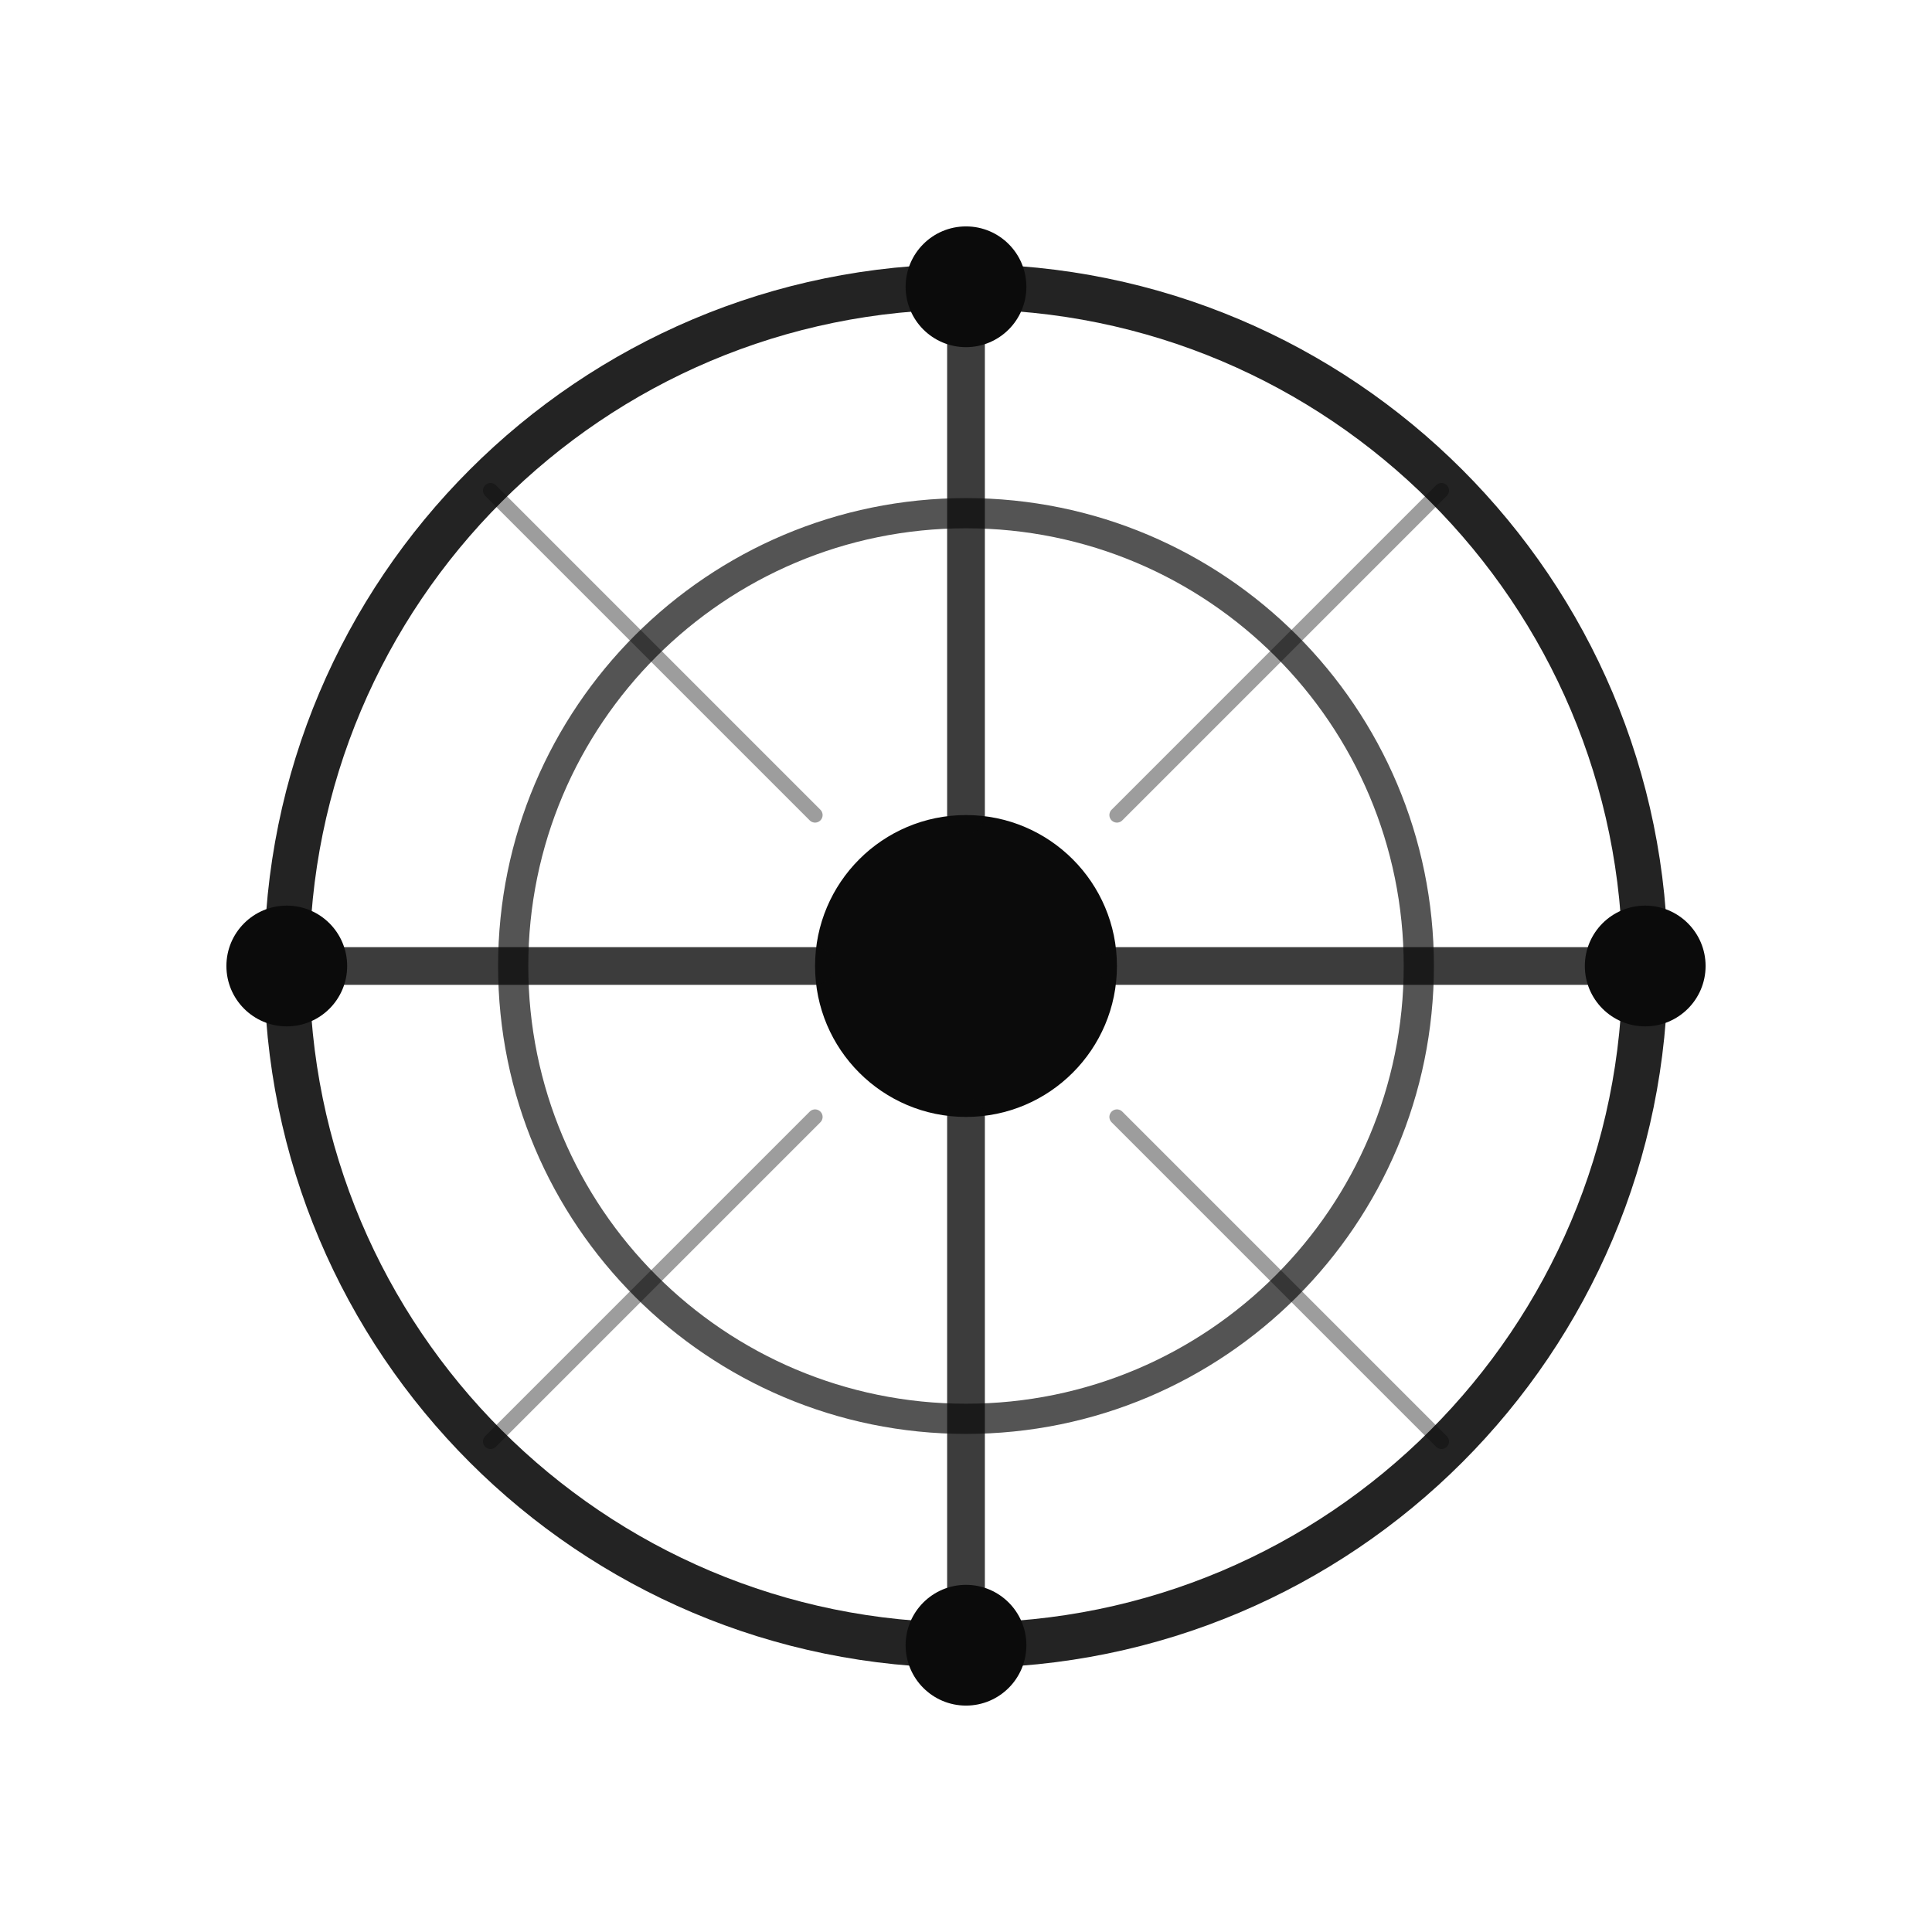
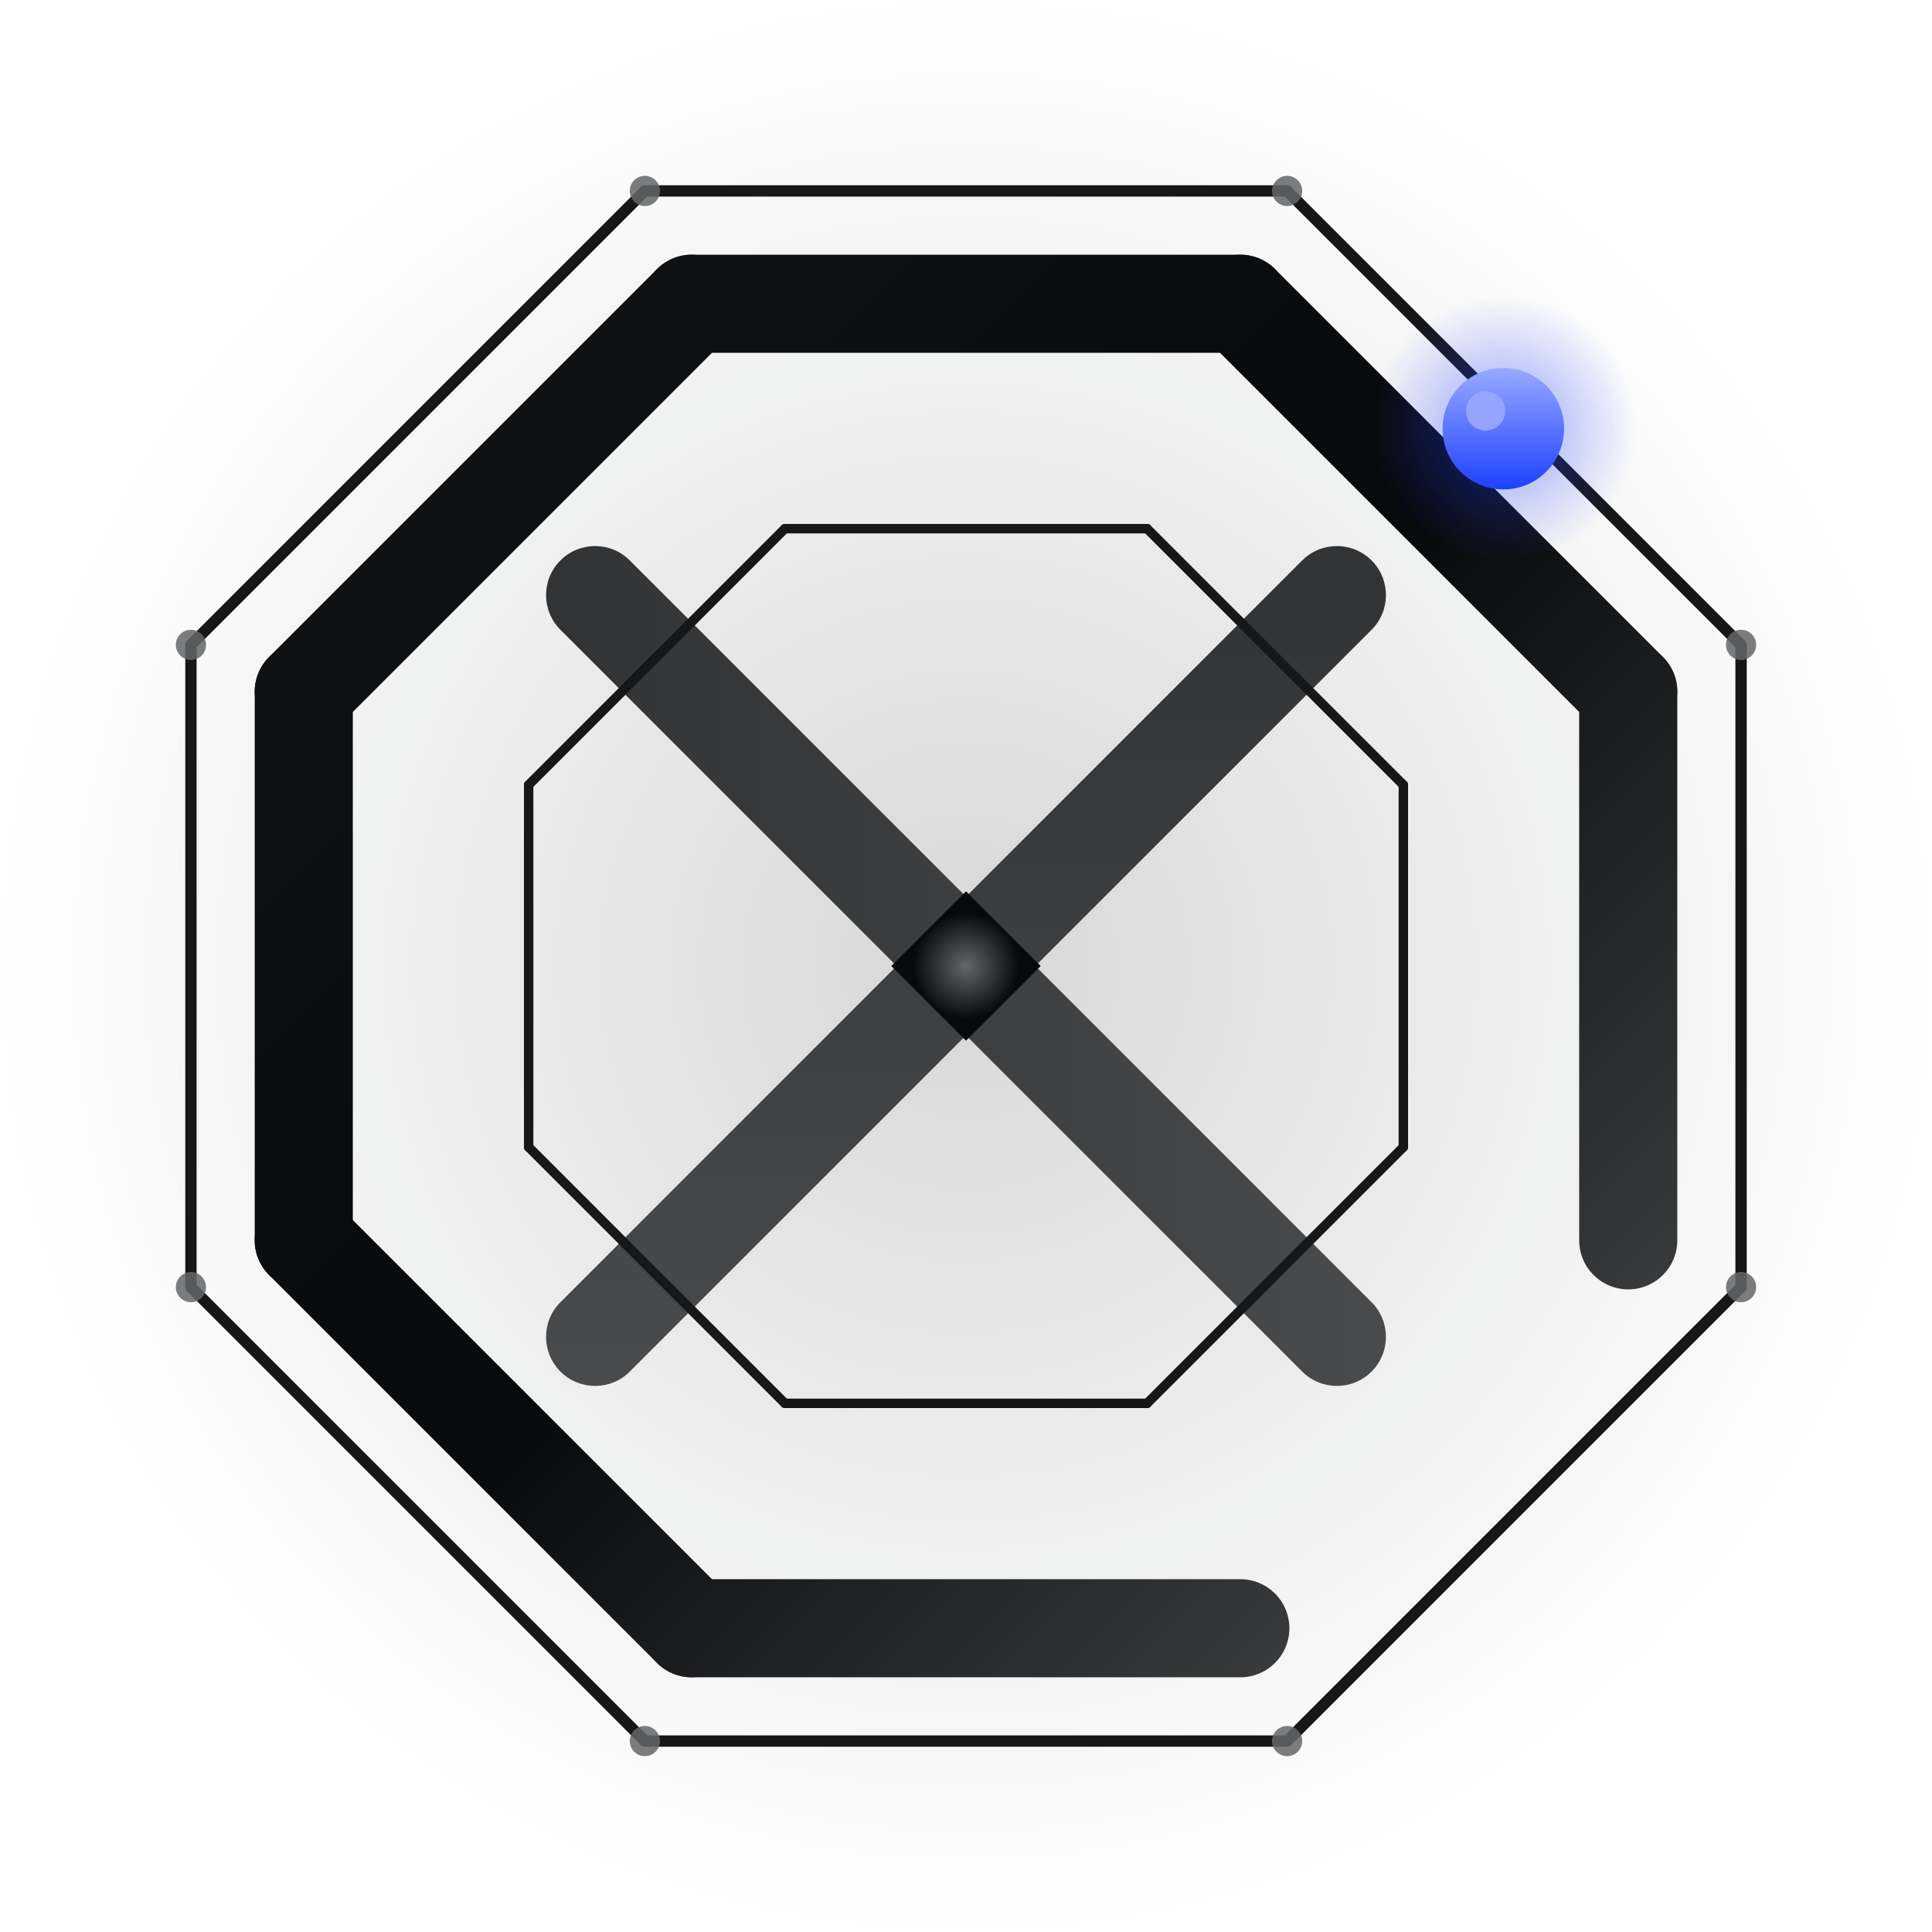
- <svg xmlns="http://www.w3.org/2000/svg" viewBox="0 0 512 512" width="512" height="512">
-   <circle cx="256" cy="256" r="180" fill="none" stroke="#0B0B0B" stroke-width="12" opacity="0.9" />
-   <circle cx="256" cy="256" r="120" fill="none" stroke="#0B0B0B" stroke-width="8" opacity="0.7" />
-   <circle cx="256" cy="256" r="40" fill="#0B0B0B" />
-   <path d="M 256 76 L 256 216" stroke="#0B0B0B" stroke-width="10" stroke-linecap="round" opacity="0.8" />
-   <path d="M 256 296 L 256 436" stroke="#0B0B0B" stroke-width="10" stroke-linecap="round" opacity="0.8" />
-   <path d="M 76 256 L 216 256" stroke="#0B0B0B" stroke-width="10" stroke-linecap="round" opacity="0.8" />
-   <path d="M 296 256 L 436 256" stroke="#0B0B0B" stroke-width="10" stroke-linecap="round" opacity="0.8" />
-   <circle cx="256" cy="76" r="16" fill="#0B0B0B" />
-   <circle cx="256" cy="436" r="16" fill="#0B0B0B" />
-   <circle cx="76" cy="256" r="16" fill="#0B0B0B" />
-   <circle cx="436" cy="256" r="16" fill="#0B0B0B" />
-   <path d="M 130 130 L 216 216" stroke="#0B0B0B" stroke-width="4" stroke-linecap="round" opacity="0.4" />
-   <path d="M 382 130 L 296 216" stroke="#0B0B0B" stroke-width="4" stroke-linecap="round" opacity="0.4" />
-   <path d="M 130 382 L 216 296" stroke="#0B0B0B" stroke-width="4" stroke-linecap="round" opacity="0.4" />
-   <path d="M 382 382 L 296 296" stroke="#0B0B0B" stroke-width="4" stroke-linecap="round" opacity="0.4" />
+ <svg xmlns="http://www.w3.org/2000/svg" width="512" height="512" viewBox="0 0 512 512">
+   <defs>
+     <radialGradient id="halo" cx="0.5" cy="0.5" r="0.5">
+       <stop offset="0" stop-color="#08090A" stop-opacity="0.16" />
+       <stop offset="1" stop-color="#08090A" stop-opacity="0" />
+     </radialGradient>
+     <linearGradient id="ringGrad" x1="0" y1="0" x2="512" y2="512" gradientUnits="userSpaceOnUse">
+       <stop offset="0" stop-color="#161718" />
+       <stop offset="0.5" stop-color="#08090A" />
+       <stop offset="1" stop-color="#656667" />
+     </linearGradient>
+     <linearGradient id="rayGrad" x1="0" y1="0" x2="512" y2="512" gradientUnits="userSpaceOnUse">
+       <stop offset="0" stop-color="#161718" />
+       <stop offset="1" stop-color="#656667" />
+     </linearGradient>
+     <radialGradient id="coreGrad" cx="0.5" cy="0.5" r="0.5">
+       <stop offset="0" stop-color="#656667" />
+       <stop offset="1" stop-color="#08090A" />
+     </radialGradient>
+     <radialGradient id="nodeHalo" cx="0.5" cy="0.5" r="0.5">
+       <stop offset="0" stop-color="#1E40FF" stop-opacity="0.5" />
+       <stop offset="1" stop-color="#1E40FF" stop-opacity="0" />
+     </radialGradient>
+     <linearGradient id="nodeGrad" x1="0" y1="0" x2="0" y2="1">
+       <stop offset="0" stop-color="#99A9FF" />
+       <stop offset="1" stop-color="#1E40FF" />
+     </linearGradient>
+   </defs>
+   <circle cx="256.0" cy="256.0" r="256" fill="url(#halo)" />
+   <line x1="461.4" y1="341.1" x2="341.1" y2="461.4" stroke="#161718" stroke-width="3" stroke-linecap="round" />
+   <line x1="341.1" y1="461.4" x2="170.9" y2="461.4" stroke="#161718" stroke-width="3" stroke-linecap="round" />
+   <line x1="170.9" y1="461.4" x2="50.6" y2="341.1" stroke="#161718" stroke-width="3" stroke-linecap="round" />
+   <line x1="50.6" y1="341.1" x2="50.6" y2="170.9" stroke="#161718" stroke-width="3" stroke-linecap="round" />
+   <line x1="50.6" y1="170.9" x2="170.9" y2="50.6" stroke="#161718" stroke-width="3" stroke-linecap="round" />
+   <line x1="170.9" y1="50.6" x2="341.1" y2="50.6" stroke="#161718" stroke-width="3" stroke-linecap="round" />
+   <line x1="341.1" y1="50.6" x2="461.4" y2="170.9" stroke="#161718" stroke-width="3" stroke-linecap="round" />
+   <line x1="461.4" y1="170.9" x2="461.4" y2="341.1" stroke="#161718" stroke-width="3" stroke-linecap="round" />
+   <circle cx="461.4" cy="341.1" r="4" fill="#656667" opacity="0.85" />
+   <circle cx="341.1" cy="461.4" r="4" fill="#656667" opacity="0.85" />
+   <circle cx="170.9" cy="461.4" r="4" fill="#656667" opacity="0.85" />
+   <circle cx="50.6" cy="341.1" r="4" fill="#656667" opacity="0.85" />
+   <circle cx="50.6" cy="170.9" r="4" fill="#656667" opacity="0.85" />
+   <circle cx="170.9" cy="50.6" r="4" fill="#656667" opacity="0.85" />
+   <circle cx="341.1" cy="50.6" r="4" fill="#656667" opacity="0.85" />
+   <circle cx="461.4" cy="170.9" r="4" fill="#656667" opacity="0.85" />
+   <line x1="328.7" y1="431.5" x2="183.3" y2="431.5" stroke="url(#ringGrad)" stroke-width="26.0" stroke-linecap="round" />
+   <line x1="183.3" y1="431.5" x2="80.5" y2="328.7" stroke="url(#ringGrad)" stroke-width="26.0" stroke-linecap="round" />
+   <line x1="80.5" y1="328.7" x2="80.5" y2="183.3" stroke="url(#ringGrad)" stroke-width="26.0" stroke-linecap="round" />
+   <line x1="80.5" y1="183.3" x2="183.3" y2="80.5" stroke="url(#ringGrad)" stroke-width="26.0" stroke-linecap="round" />
+   <line x1="183.3" y1="80.5" x2="328.7" y2="80.5" stroke="url(#ringGrad)" stroke-width="26.0" stroke-linecap="round" />
+   <line x1="328.7" y1="80.5" x2="431.5" y2="183.3" stroke="url(#ringGrad)" stroke-width="26.0" stroke-linecap="round" />
+   <line x1="431.5" y1="183.3" x2="431.5" y2="328.7" stroke="url(#ringGrad)" stroke-width="26.0" stroke-linecap="round" />
+   <rect x="243.0" y="104.0" width="26.0" height="304.0" rx="13.0" fill="url(#rayGrad)" transform="rotate(45 256.0 256.0)" />
+   <rect x="243.0" y="104.0" width="26.0" height="304.0" rx="13.0" fill="url(#rayGrad)" transform="rotate(-45 256.0 256.0)" />
+   <line x1="371.9" y1="304.0" x2="304.0" y2="371.9" stroke="#161718" stroke-width="2.5" stroke-linecap="round" />
+   <line x1="304.0" y1="371.9" x2="208.0" y2="371.9" stroke="#161718" stroke-width="2.5" stroke-linecap="round" />
+   <line x1="208.0" y1="371.9" x2="140.1" y2="304.0" stroke="#161718" stroke-width="2.5" stroke-linecap="round" />
+   <line x1="140.1" y1="304.0" x2="140.1" y2="208.0" stroke="#161718" stroke-width="2.5" stroke-linecap="round" />
+   <line x1="140.1" y1="208.0" x2="208.0" y2="140.1" stroke="#161718" stroke-width="2.5" stroke-linecap="round" />
+   <line x1="208.0" y1="140.1" x2="304.0" y2="140.1" stroke="#161718" stroke-width="2.5" stroke-linecap="round" />
+   <line x1="304.0" y1="140.1" x2="371.9" y2="208.0" stroke="#161718" stroke-width="2.5" stroke-linecap="round" />
+   <line x1="371.9" y1="208.0" x2="371.9" y2="304.0" stroke="#161718" stroke-width="2.5" stroke-linecap="round" />
+   <rect x="242.0" y="242.0" width="28" height="28" fill="url(#coreGrad)" transform="rotate(45 256.0 256.0)" />
+   <circle cx="398.4" cy="113.6" r="35.1" fill="url(#nodeHalo)" opacity="0.9" />
+   <circle cx="398.4" cy="113.6" r="16.1" fill="url(#nodeGrad)" />
+   <circle cx="393.7" cy="108.9" r="5.2" fill="#99A9FF" opacity="0.9" />
</svg>
